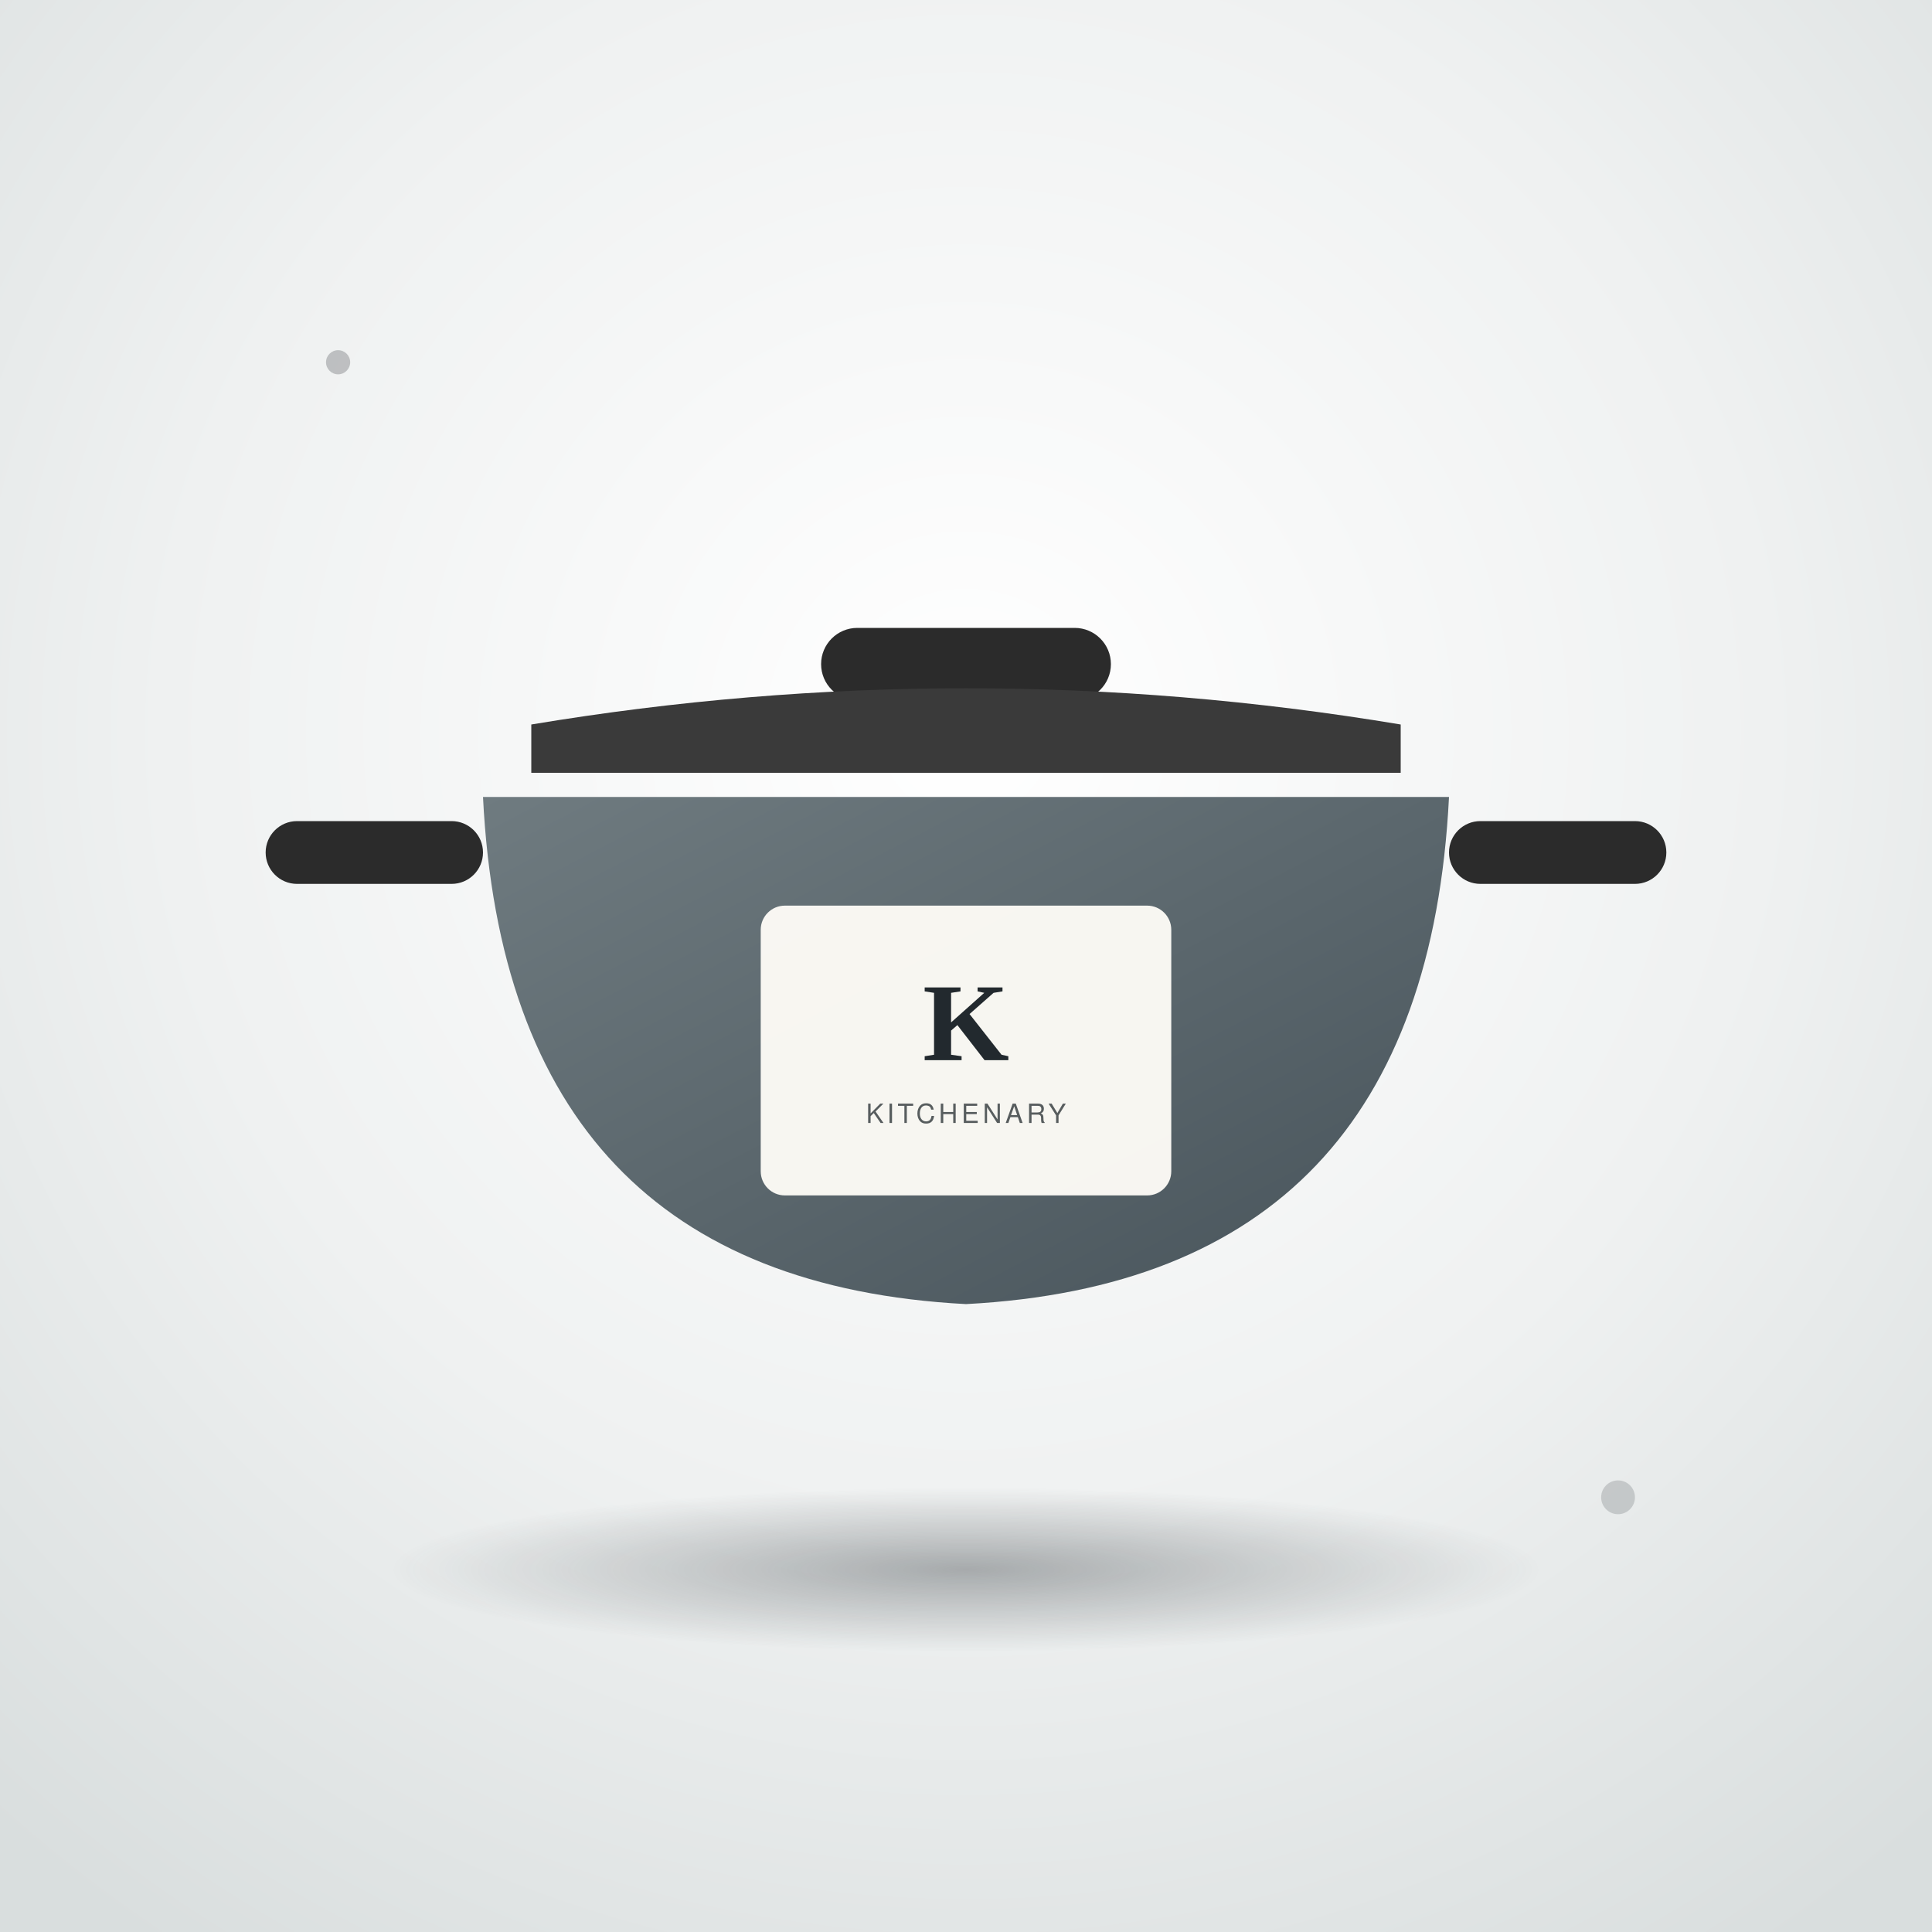
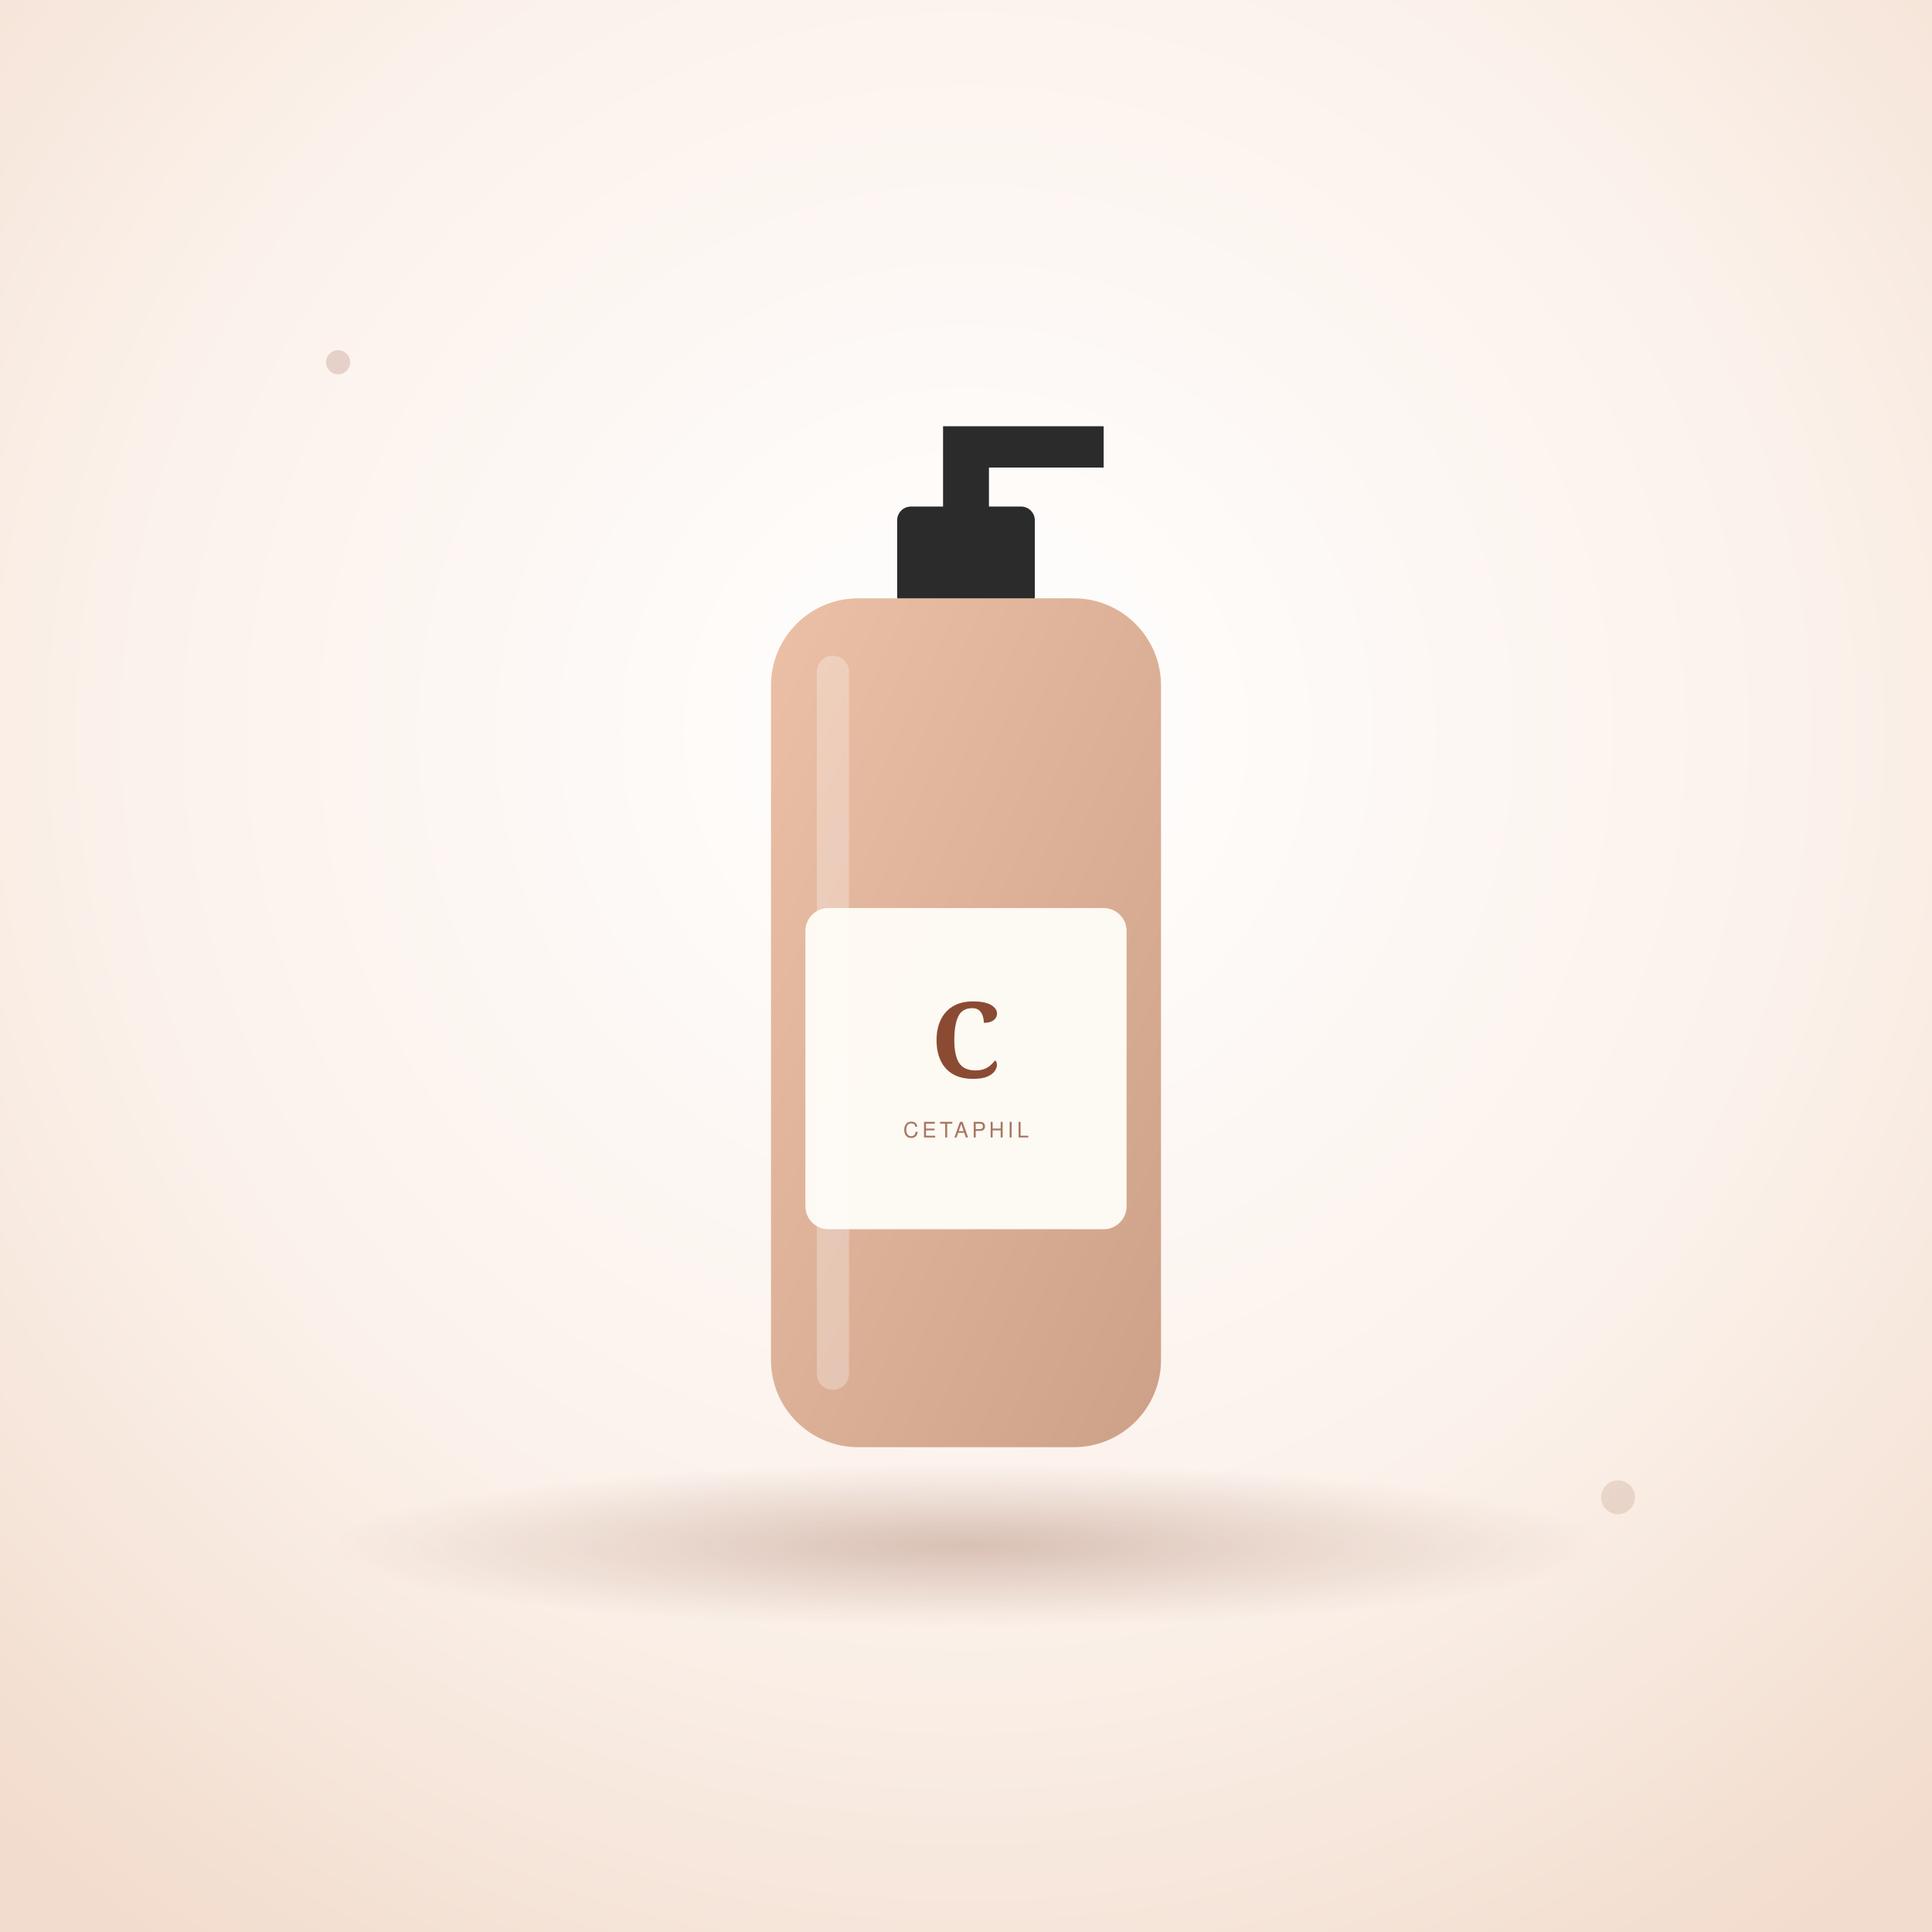
- <svg xmlns="http://www.w3.org/2000/svg" viewBox="0 0 800 800" width="800" height="800" role="img" aria-label="Non-Stick Granite Kadai with Lid">
+ <svg xmlns="http://www.w3.org/2000/svg" viewBox="0 0 800 800" width="800" height="800" role="img" aria-label="Gentle Skin Cleanser">
  <defs>
    <radialGradient id="bg" cx="50%" cy="38%" r="75%">
      <stop offset="0" stop-color="#FFFFFF" />
-       <stop offset=".55" stop-color="#EFF1F1" />
-       <stop offset="1" stop-color="#D9DEDE" stop-opacity="1" />
+       <stop offset=".6" stop-color="#FBF1EA" />
+       <stop offset="1" stop-color="#F2DCCD" />
    </radialGradient>
-     <linearGradient id="body" x1="0" y1="0" x2="1" y2="1">
-       <stop offset="0" stop-color="#6F7B80" />
-       <stop offset="1" stop-color="#47535A" />
+     <linearGradient id="b" x1="0" y1="0" x2="1" y2="1">
+       <stop offset="0" stop-color="#ecc0a6" />
+       <stop offset="1" stop-color="#cda188" />
+     </linearGradient>
+     <linearGradient id="d" x1="0" y1="0" x2="1" y2="1">
+       <stop offset="0" stop-color="#977764" />
+       <stop offset="1" stop-color="#806555" />
    </linearGradient>
    <linearGradient id="gold" x1="0" y1="0" x2="1" y2="1">
      <stop offset="0" stop-color="#E8CF8D" />
      <stop offset="1" stop-color="#A9843A" />
    </linearGradient>
    <linearGradient id="ink" x1="0" y1="0" x2="0" y2="1">
-       <stop offset="0" stop-color="#22292E" />
-       <stop offset="1" stop-color="#22292E" />
+       <stop offset="0" stop-color="#8A4B32" />
+       <stop offset="1" stop-color="#8A4B32" />
    </linearGradient>
    <radialGradient id="shadow">
-       <stop offset="0" stop-color="#22292E" stop-opacity=".35" />
-       <stop offset="1" stop-color="#22292E" stop-opacity="0" />
+       <stop offset="0" stop-color="#8A4B32" stop-opacity=".3" />
+       <stop offset="1" stop-color="#8A4B32" stop-opacity="0" />
    </radialGradient>
  </defs>
  <rect width="800" height="800" fill="url(#bg)" />
-   <circle cx="140" cy="150" r="5" fill="#22292E" opacity=".25" />
-   <circle cx="670" cy="620" r="7" fill="#22292E" opacity=".18" />
-   <ellipse cx="400" cy="650" rx="240" ry="34" fill="url(#shadow)" />
-   <g transform="translate(400 410)">
-     <rect x="-60" y="-150" width="120" height="30" rx="15" fill="#2B2B2B" />
-     <path d="M-180,-110 Q0,-140 180,-110 L180,-90 L-180,-90 Z" fill="#3A3A3A" />
-     <path d="M-200,-80 L200,-80 Q190,120 0,130 Q-190,120 -200,-80 Z" fill="url(#body)" />
-     <rect x="200" y="-70" width="90" height="26" rx="13" fill="#2B2B2B" />
-     <rect x="-290" y="-70" width="90" height="26" rx="13" fill="#2B2B2B" />
-     <rect x="-85" y="-35" width="170" height="120" rx="10" fill="#FFFDF8" opacity=".95" />
-     <text x="0" y="29" text-anchor="middle" font-family="Georgia, 'Times New Roman', serif" font-size="46" font-weight="700" fill="url(#ink)">K</text>
-     <text x="0" y="55" text-anchor="middle" font-family="Helvetica, Arial, sans-serif" font-size="11" letter-spacing="1.5" fill="url(#ink)" opacity=".75">KITCHENARY</text>
-     <line x1="-63" x2="63" y1="-17" y2="-17" stroke="url(#ink)" stroke-width="1" opacity=".3" />
+   <circle cx="140" cy="150" r="5" fill="#8A4B32" opacity=".2" />
+   <circle cx="670" cy="620" r="7" fill="#8A4B32" opacity=".15" />
+   <ellipse cx="400" cy="640" rx="260" ry="34" fill="url(#shadow)" />
+   <g transform="translate(400 395) scale(.95)">
+     <path d="M-10,-230 L60,-230 L60,-212 L10,-212 L10,-190 L-10,-190 Z" fill="#2B2B2B" />
+     <rect x="-30" y="-195" width="60" height="45" rx="6" fill="#2B2B2B" />
+     <rect x="-85" y="-155" width="170" height="370" rx="38" fill="url(#b)" />
+     <rect x="-65" y="-130" width="14" height="320" rx="7" fill="#fff" opacity=".28" />
+     <rect x="-70" y="-20" width="140" height="140" rx="10" fill="#FFFDF8" opacity=".95" />
+     <text x="0" y="54" text-anchor="middle" font-family="Georgia, serif" font-size="46" font-weight="700" fill="url(#ink)">C</text>
+     <text x="0" y="80" text-anchor="middle" font-family="Helvetica, Arial, sans-serif" font-size="9.333" letter-spacing="1.5" fill="url(#ink)" opacity=".75">CETAPHIL</text>
  </g>
</svg>
